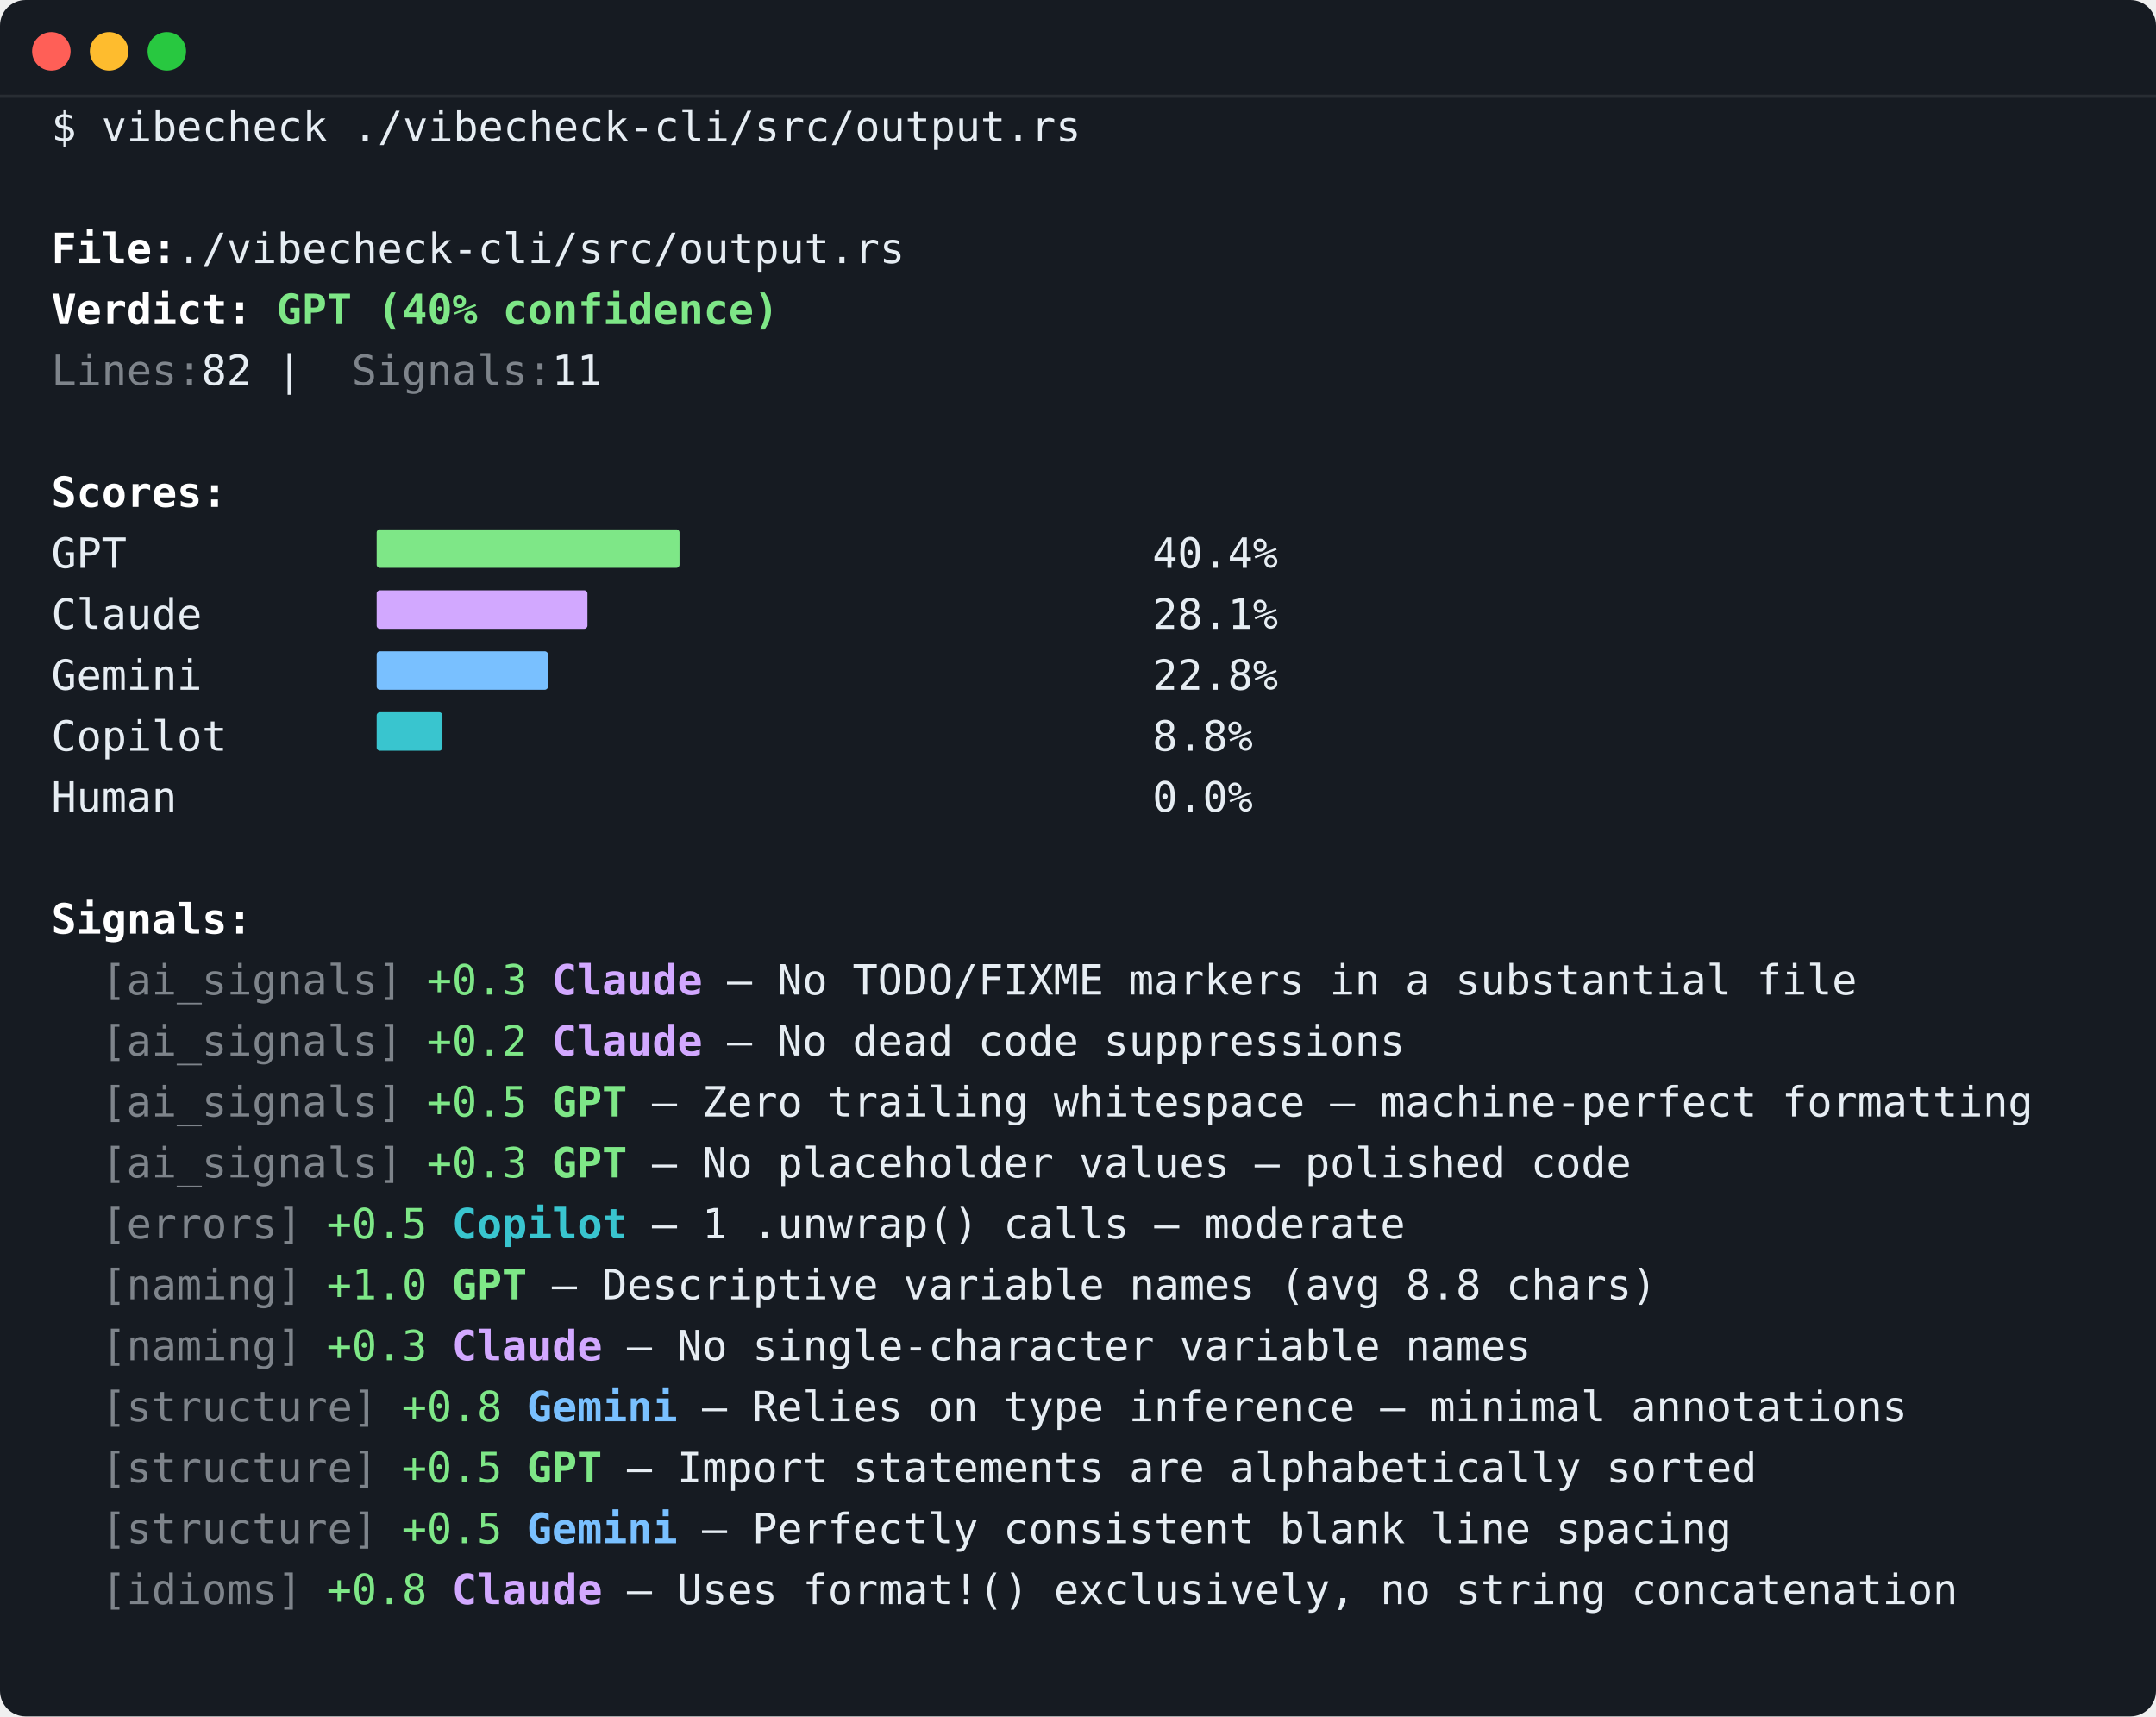
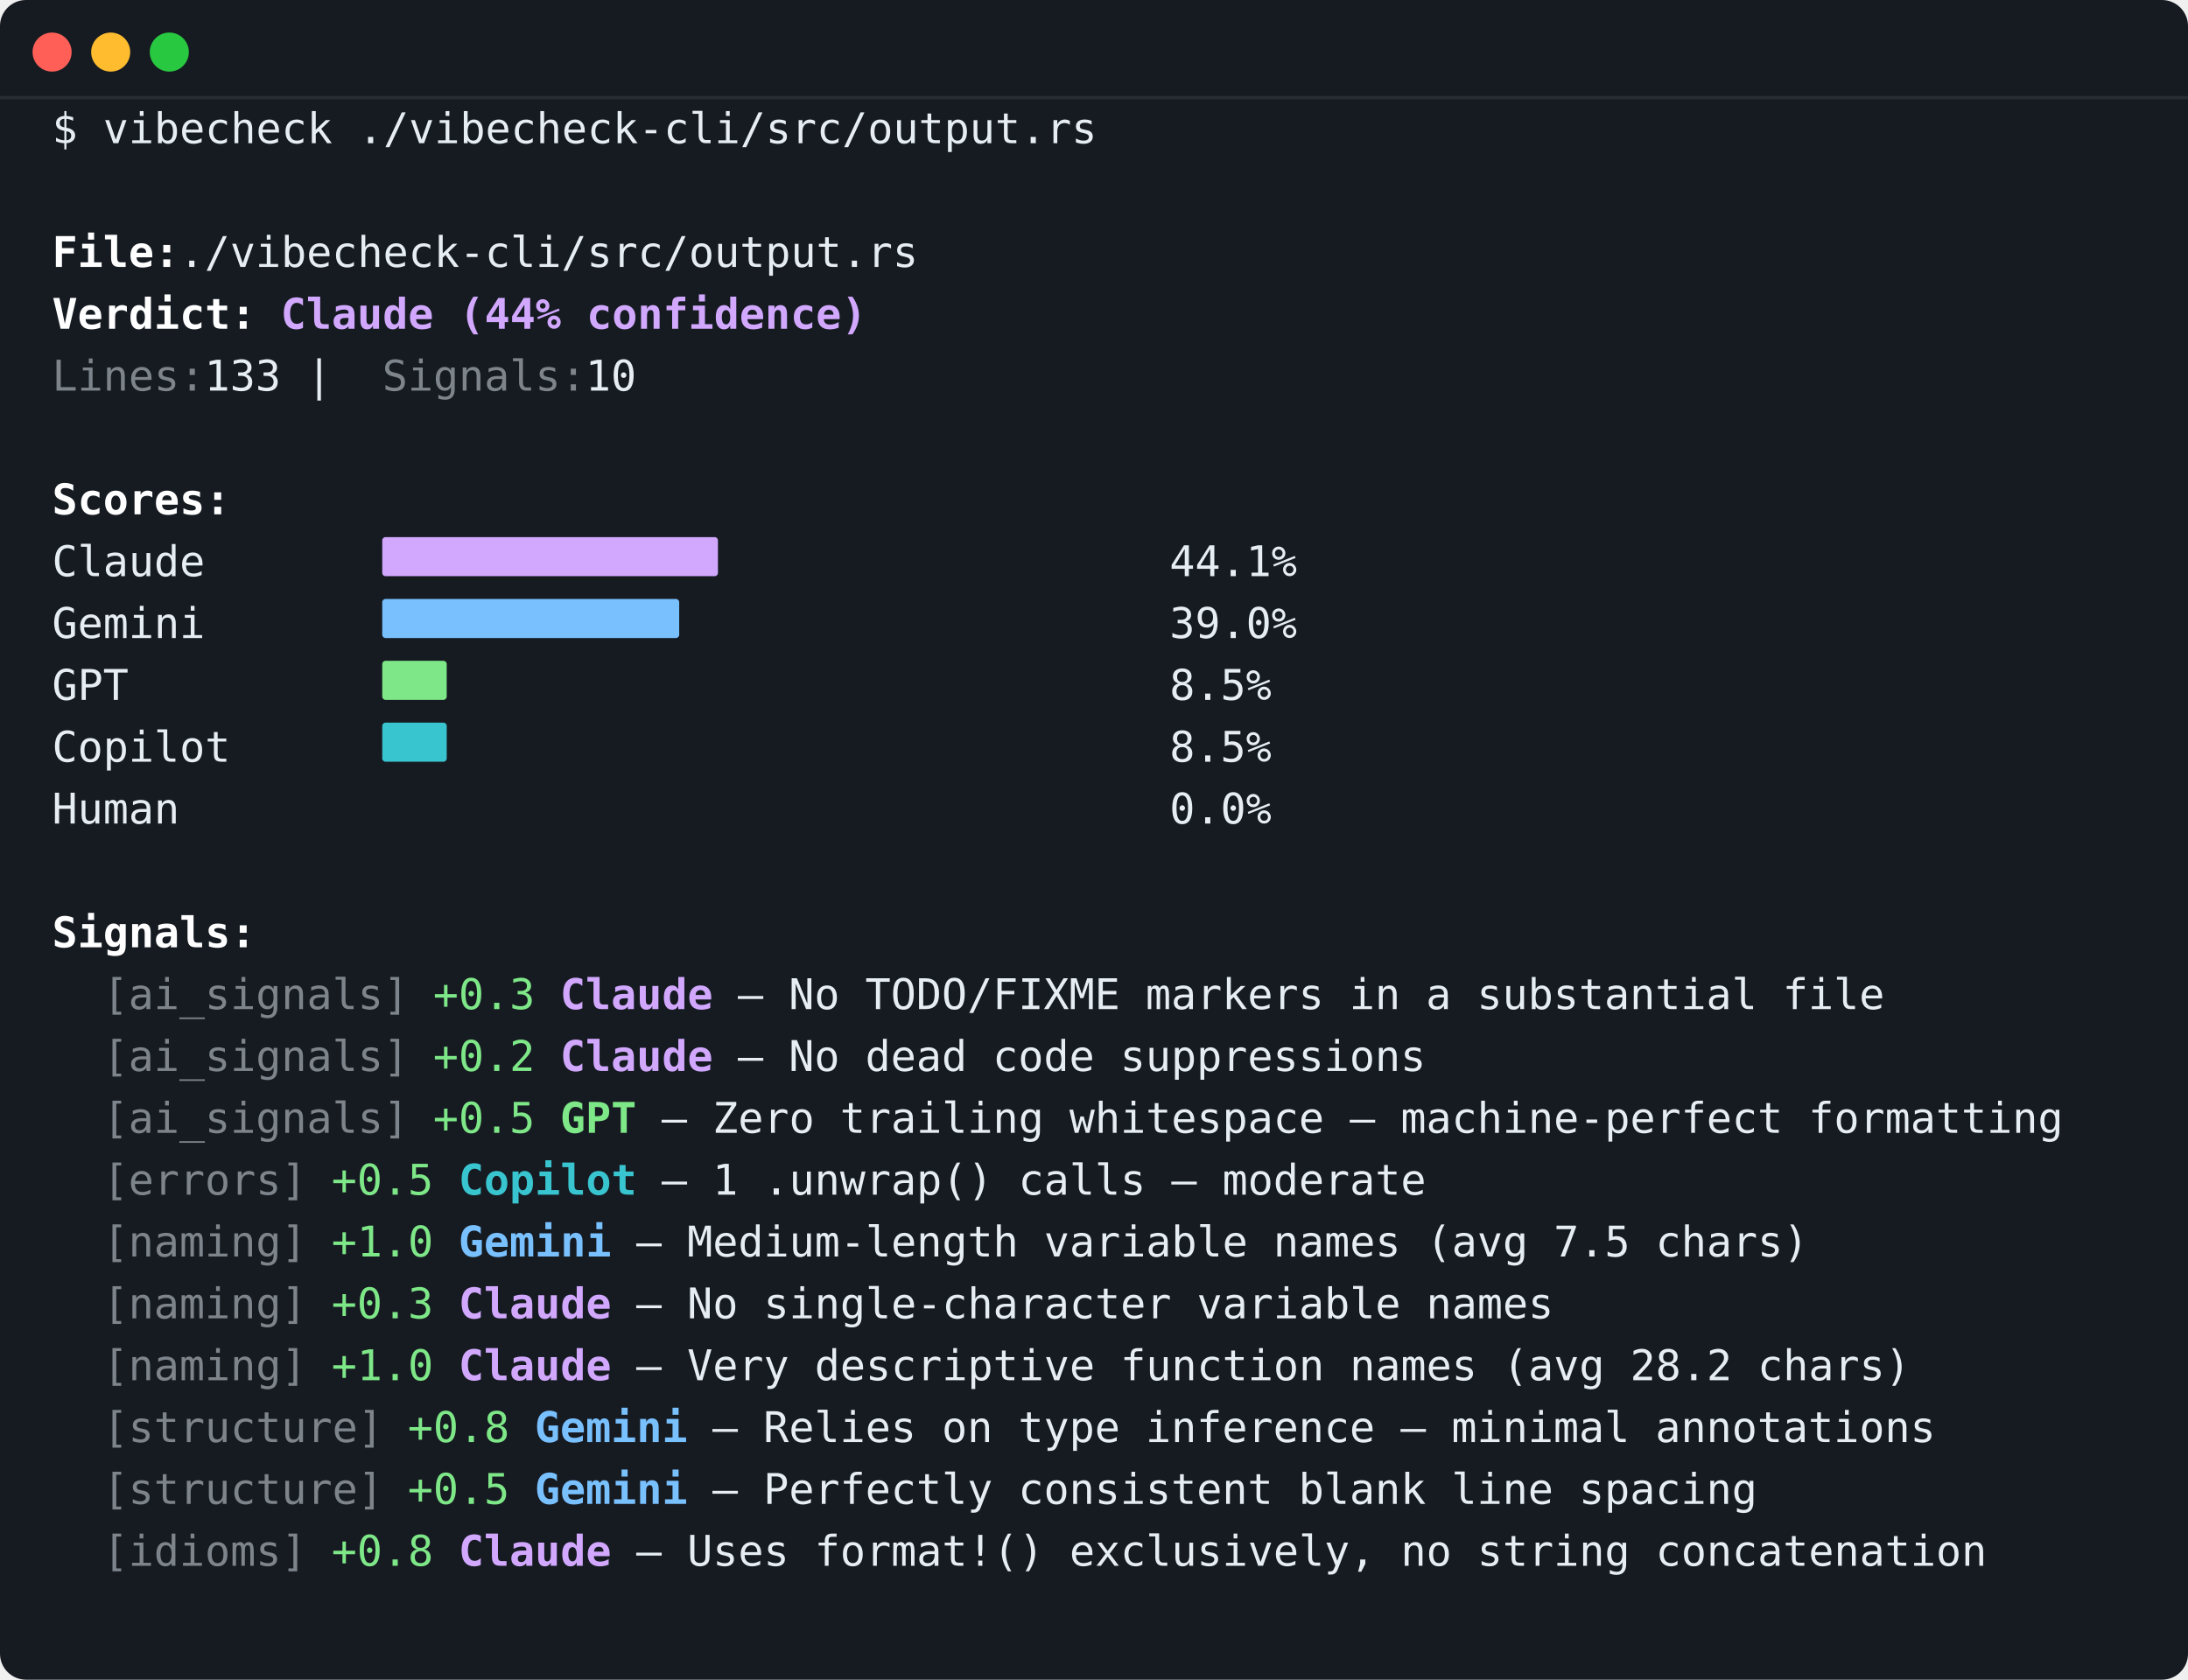
- <svg xmlns="http://www.w3.org/2000/svg" viewBox="0 0 672 535" width="672" height="535">
-   <rect width="672" height="535" fill="#161b22" rx="8" />
+ <svg xmlns="http://www.w3.org/2000/svg" viewBox="0 0 672 516" width="672" height="516">
+   <rect width="672" height="516" fill="#161b22" rx="8" />
  <circle cx="16" cy="16" r="6" fill="#ff5f57" />
  <circle cx="34" cy="16" r="6" fill="#febc2e" />
  <circle cx="52" cy="16" r="6" fill="#28c840" />
  <line x1="0" y1="30" x2="672" y2="30" stroke="#ffffff" stroke-opacity="0.08" stroke-width="1" />
  <text x="16.0" y="44" font-family="ui-monospace,SFMono-Regular,'SF Mono',Menlo,Consolas,monospace" font-size="13px" fill="#e6edf3">$ vibecheck ./vibecheck-cli/src/output.rs</text>
  <text x="16.0" y="82" font-family="ui-monospace,SFMono-Regular,'SF Mono',Menlo,Consolas,monospace" font-size="13px" fill="#ffffff" font-weight="bold">File:</text>
  <text x="55.0" y="82" font-family="ui-monospace,SFMono-Regular,'SF Mono',Menlo,Consolas,monospace" font-size="13px" fill="#e6edf3"> ./vibecheck-cli/src/output.rs</text>
  <text x="16.0" y="101" font-family="ui-monospace,SFMono-Regular,'SF Mono',Menlo,Consolas,monospace" font-size="13px" fill="#ffffff" font-weight="bold">Verdict:</text>
-   <text x="86.2" y="101" font-family="ui-monospace,SFMono-Regular,'SF Mono',Menlo,Consolas,monospace" font-size="13px" fill="#7ee787" font-weight="bold">GPT (40% confidence)</text>
+   <text x="86.2" y="101" font-family="ui-monospace,SFMono-Regular,'SF Mono',Menlo,Consolas,monospace" font-size="13px" fill="#d2a8ff" font-weight="bold">Claude (44% confidence)</text>
  <text x="16.0" y="120" font-family="ui-monospace,SFMono-Regular,'SF Mono',Menlo,Consolas,monospace" font-size="13px" fill="#e6edf3" opacity="0.5">Lines:</text>
-   <text x="62.8" y="120" font-family="ui-monospace,SFMono-Regular,'SF Mono',Menlo,Consolas,monospace" font-size="13px" fill="#e6edf3"> 82 | </text>
-   <text x="109.6" y="120" font-family="ui-monospace,SFMono-Regular,'SF Mono',Menlo,Consolas,monospace" font-size="13px" fill="#e6edf3" opacity="0.5">Signals:</text>
-   <text x="172.0" y="120" font-family="ui-monospace,SFMono-Regular,'SF Mono',Menlo,Consolas,monospace" font-size="13px" fill="#e6edf3"> 11</text>
+   <text x="62.8" y="120" font-family="ui-monospace,SFMono-Regular,'SF Mono',Menlo,Consolas,monospace" font-size="13px" fill="#e6edf3"> 133 | </text>
+   <text x="117.4" y="120" font-family="ui-monospace,SFMono-Regular,'SF Mono',Menlo,Consolas,monospace" font-size="13px" fill="#e6edf3" opacity="0.5">Signals:</text>
+   <text x="179.8" y="120" font-family="ui-monospace,SFMono-Regular,'SF Mono',Menlo,Consolas,monospace" font-size="13px" fill="#e6edf3"> 10</text>
  <text x="16.0" y="158" font-family="ui-monospace,SFMono-Regular,'SF Mono',Menlo,Consolas,monospace" font-size="13px" fill="#ffffff" font-weight="bold">Scores:</text>
-   <text x="16.0" y="177" font-family="ui-monospace,SFMono-Regular,'SF Mono',Menlo,Consolas,monospace" font-size="13px" fill="#e6edf3">  GPT        </text>
-   <rect x="117.4" y="165.0" width="94.4" height="12" fill="#7ee787" rx="1" />
-   <text x="359.2" y="177" font-family="ui-monospace,SFMono-Regular,'SF Mono',Menlo,Consolas,monospace" font-size="13px" fill="#e6edf3">40.4%</text>
-   <text x="16.0" y="196" font-family="ui-monospace,SFMono-Regular,'SF Mono',Menlo,Consolas,monospace" font-size="13px" fill="#e6edf3">  Claude     </text>
-   <rect x="117.4" y="184.0" width="65.7" height="12" fill="#d2a8ff" rx="1" />
-   <text x="359.2" y="196" font-family="ui-monospace,SFMono-Regular,'SF Mono',Menlo,Consolas,monospace" font-size="13px" fill="#e6edf3">28.1%</text>
-   <text x="16.0" y="215" font-family="ui-monospace,SFMono-Regular,'SF Mono',Menlo,Consolas,monospace" font-size="13px" fill="#e6edf3">  Gemini     </text>
-   <rect x="117.4" y="203.0" width="53.4" height="12" fill="#79c0ff" rx="1" />
-   <text x="359.2" y="215" font-family="ui-monospace,SFMono-Regular,'SF Mono',Menlo,Consolas,monospace" font-size="13px" fill="#e6edf3">22.8%</text>
+   <text x="16.0" y="177" font-family="ui-monospace,SFMono-Regular,'SF Mono',Menlo,Consolas,monospace" font-size="13px" fill="#e6edf3">  Claude     </text>
+   <rect x="117.4" y="165.0" width="103.1" height="12" fill="#d2a8ff" rx="1" />
+   <text x="359.2" y="177" font-family="ui-monospace,SFMono-Regular,'SF Mono',Menlo,Consolas,monospace" font-size="13px" fill="#e6edf3">44.1%</text>
+   <text x="16.0" y="196" font-family="ui-monospace,SFMono-Regular,'SF Mono',Menlo,Consolas,monospace" font-size="13px" fill="#e6edf3">  Gemini     </text>
+   <rect x="117.4" y="184.0" width="91.2" height="12" fill="#79c0ff" rx="1" />
+   <text x="359.2" y="196" font-family="ui-monospace,SFMono-Regular,'SF Mono',Menlo,Consolas,monospace" font-size="13px" fill="#e6edf3">39.0%</text>
+   <text x="16.0" y="215" font-family="ui-monospace,SFMono-Regular,'SF Mono',Menlo,Consolas,monospace" font-size="13px" fill="#e6edf3">  GPT        </text>
+   <rect x="117.4" y="203.0" width="19.8" height="12" fill="#7ee787" rx="1" />
+   <text x="359.2" y="215" font-family="ui-monospace,SFMono-Regular,'SF Mono',Menlo,Consolas,monospace" font-size="13px" fill="#e6edf3">8.5%</text>
  <text x="16.0" y="234" font-family="ui-monospace,SFMono-Regular,'SF Mono',Menlo,Consolas,monospace" font-size="13px" fill="#e6edf3">  Copilot    </text>
-   <rect x="117.4" y="222.0" width="20.5" height="12" fill="#39c5cf" rx="1" />
-   <text x="359.2" y="234" font-family="ui-monospace,SFMono-Regular,'SF Mono',Menlo,Consolas,monospace" font-size="13px" fill="#e6edf3">8.8%</text>
+   <rect x="117.4" y="222.0" width="19.8" height="12" fill="#39c5cf" rx="1" />
+   <text x="359.2" y="234" font-family="ui-monospace,SFMono-Regular,'SF Mono',Menlo,Consolas,monospace" font-size="13px" fill="#e6edf3">8.5%</text>
  <text x="16.0" y="253" font-family="ui-monospace,SFMono-Regular,'SF Mono',Menlo,Consolas,monospace" font-size="13px" fill="#e6edf3">  Human      </text>
  <text x="359.2" y="253" font-family="ui-monospace,SFMono-Regular,'SF Mono',Menlo,Consolas,monospace" font-size="13px" fill="#e6edf3">0.0%</text>
  <text x="16.0" y="291" font-family="ui-monospace,SFMono-Regular,'SF Mono',Menlo,Consolas,monospace" font-size="13px" fill="#ffffff" font-weight="bold">Signals:</text>
  <text x="16.0" y="310" font-family="ui-monospace,SFMono-Regular,'SF Mono',Menlo,Consolas,monospace" font-size="13px" fill="#e6edf3">  </text>
  <text x="31.6" y="310" font-family="ui-monospace,SFMono-Regular,'SF Mono',Menlo,Consolas,monospace" font-size="13px" fill="#e6edf3" opacity="0.5">[ai_signals] </text>
  <text x="133.0" y="310" font-family="ui-monospace,SFMono-Regular,'SF Mono',Menlo,Consolas,monospace" font-size="13px" fill="#7ee787">+0.3 </text>
  <text x="172.0" y="310" font-family="ui-monospace,SFMono-Regular,'SF Mono',Menlo,Consolas,monospace" font-size="13px" fill="#d2a8ff" font-weight="bold">Claude </text>
  <text x="226.6" y="310" font-family="ui-monospace,SFMono-Regular,'SF Mono',Menlo,Consolas,monospace" font-size="13px" fill="#e6edf3">— No TODO/FIXME markers in a substantial file</text>
  <text x="16.0" y="329" font-family="ui-monospace,SFMono-Regular,'SF Mono',Menlo,Consolas,monospace" font-size="13px" fill="#e6edf3">  </text>
  <text x="31.6" y="329" font-family="ui-monospace,SFMono-Regular,'SF Mono',Menlo,Consolas,monospace" font-size="13px" fill="#e6edf3" opacity="0.5">[ai_signals] </text>
  <text x="133.0" y="329" font-family="ui-monospace,SFMono-Regular,'SF Mono',Menlo,Consolas,monospace" font-size="13px" fill="#7ee787">+0.2 </text>
  <text x="172.0" y="329" font-family="ui-monospace,SFMono-Regular,'SF Mono',Menlo,Consolas,monospace" font-size="13px" fill="#d2a8ff" font-weight="bold">Claude </text>
  <text x="226.6" y="329" font-family="ui-monospace,SFMono-Regular,'SF Mono',Menlo,Consolas,monospace" font-size="13px" fill="#e6edf3">— No dead code suppressions</text>
  <text x="16.0" y="348" font-family="ui-monospace,SFMono-Regular,'SF Mono',Menlo,Consolas,monospace" font-size="13px" fill="#e6edf3">  </text>
  <text x="31.6" y="348" font-family="ui-monospace,SFMono-Regular,'SF Mono',Menlo,Consolas,monospace" font-size="13px" fill="#e6edf3" opacity="0.5">[ai_signals] </text>
  <text x="133.0" y="348" font-family="ui-monospace,SFMono-Regular,'SF Mono',Menlo,Consolas,monospace" font-size="13px" fill="#7ee787">+0.5 </text>
  <text x="172.0" y="348" font-family="ui-monospace,SFMono-Regular,'SF Mono',Menlo,Consolas,monospace" font-size="13px" fill="#7ee787" font-weight="bold">GPT </text>
  <text x="203.2" y="348" font-family="ui-monospace,SFMono-Regular,'SF Mono',Menlo,Consolas,monospace" font-size="13px" fill="#e6edf3">— Zero trailing whitespace — machine-perfect formatting</text>
  <text x="16.0" y="367" font-family="ui-monospace,SFMono-Regular,'SF Mono',Menlo,Consolas,monospace" font-size="13px" fill="#e6edf3">  </text>
-   <text x="31.6" y="367" font-family="ui-monospace,SFMono-Regular,'SF Mono',Menlo,Consolas,monospace" font-size="13px" fill="#e6edf3" opacity="0.5">[ai_signals] </text>
-   <text x="133.0" y="367" font-family="ui-monospace,SFMono-Regular,'SF Mono',Menlo,Consolas,monospace" font-size="13px" fill="#7ee787">+0.3 </text>
-   <text x="172.0" y="367" font-family="ui-monospace,SFMono-Regular,'SF Mono',Menlo,Consolas,monospace" font-size="13px" fill="#7ee787" font-weight="bold">GPT </text>
-   <text x="203.2" y="367" font-family="ui-monospace,SFMono-Regular,'SF Mono',Menlo,Consolas,monospace" font-size="13px" fill="#e6edf3">— No placeholder values — polished code</text>
+   <text x="31.6" y="367" font-family="ui-monospace,SFMono-Regular,'SF Mono',Menlo,Consolas,monospace" font-size="13px" fill="#e6edf3" opacity="0.5">[errors] </text>
+   <text x="101.8" y="367" font-family="ui-monospace,SFMono-Regular,'SF Mono',Menlo,Consolas,monospace" font-size="13px" fill="#7ee787">+0.5 </text>
+   <text x="140.8" y="367" font-family="ui-monospace,SFMono-Regular,'SF Mono',Menlo,Consolas,monospace" font-size="13px" fill="#39c5cf" font-weight="bold">Copilot </text>
+   <text x="203.2" y="367" font-family="ui-monospace,SFMono-Regular,'SF Mono',Menlo,Consolas,monospace" font-size="13px" fill="#e6edf3">— 1 .unwrap() calls — moderate</text>
  <text x="16.0" y="386" font-family="ui-monospace,SFMono-Regular,'SF Mono',Menlo,Consolas,monospace" font-size="13px" fill="#e6edf3">  </text>
-   <text x="31.6" y="386" font-family="ui-monospace,SFMono-Regular,'SF Mono',Menlo,Consolas,monospace" font-size="13px" fill="#e6edf3" opacity="0.5">[errors] </text>
-   <text x="101.8" y="386" font-family="ui-monospace,SFMono-Regular,'SF Mono',Menlo,Consolas,monospace" font-size="13px" fill="#7ee787">+0.5 </text>
-   <text x="140.8" y="386" font-family="ui-monospace,SFMono-Regular,'SF Mono',Menlo,Consolas,monospace" font-size="13px" fill="#39c5cf" font-weight="bold">Copilot </text>
-   <text x="203.2" y="386" font-family="ui-monospace,SFMono-Regular,'SF Mono',Menlo,Consolas,monospace" font-size="13px" fill="#e6edf3">— 1 .unwrap() calls — moderate</text>
+   <text x="31.6" y="386" font-family="ui-monospace,SFMono-Regular,'SF Mono',Menlo,Consolas,monospace" font-size="13px" fill="#e6edf3" opacity="0.5">[naming] </text>
+   <text x="101.8" y="386" font-family="ui-monospace,SFMono-Regular,'SF Mono',Menlo,Consolas,monospace" font-size="13px" fill="#7ee787">+1.0 </text>
+   <text x="140.8" y="386" font-family="ui-monospace,SFMono-Regular,'SF Mono',Menlo,Consolas,monospace" font-size="13px" fill="#79c0ff" font-weight="bold">Gemini </text>
+   <text x="195.4" y="386" font-family="ui-monospace,SFMono-Regular,'SF Mono',Menlo,Consolas,monospace" font-size="13px" fill="#e6edf3">— Medium-length variable names (avg 7.5 chars)</text>
  <text x="16.0" y="405" font-family="ui-monospace,SFMono-Regular,'SF Mono',Menlo,Consolas,monospace" font-size="13px" fill="#e6edf3">  </text>
  <text x="31.6" y="405" font-family="ui-monospace,SFMono-Regular,'SF Mono',Menlo,Consolas,monospace" font-size="13px" fill="#e6edf3" opacity="0.5">[naming] </text>
-   <text x="101.8" y="405" font-family="ui-monospace,SFMono-Regular,'SF Mono',Menlo,Consolas,monospace" font-size="13px" fill="#7ee787">+1.0 </text>
-   <text x="140.8" y="405" font-family="ui-monospace,SFMono-Regular,'SF Mono',Menlo,Consolas,monospace" font-size="13px" fill="#7ee787" font-weight="bold">GPT </text>
-   <text x="172.0" y="405" font-family="ui-monospace,SFMono-Regular,'SF Mono',Menlo,Consolas,monospace" font-size="13px" fill="#e6edf3">— Descriptive variable names (avg 8.8 chars)</text>
+   <text x="101.8" y="405" font-family="ui-monospace,SFMono-Regular,'SF Mono',Menlo,Consolas,monospace" font-size="13px" fill="#7ee787">+0.3 </text>
+   <text x="140.8" y="405" font-family="ui-monospace,SFMono-Regular,'SF Mono',Menlo,Consolas,monospace" font-size="13px" fill="#d2a8ff" font-weight="bold">Claude </text>
+   <text x="195.4" y="405" font-family="ui-monospace,SFMono-Regular,'SF Mono',Menlo,Consolas,monospace" font-size="13px" fill="#e6edf3">— No single-character variable names</text>
  <text x="16.0" y="424" font-family="ui-monospace,SFMono-Regular,'SF Mono',Menlo,Consolas,monospace" font-size="13px" fill="#e6edf3">  </text>
  <text x="31.6" y="424" font-family="ui-monospace,SFMono-Regular,'SF Mono',Menlo,Consolas,monospace" font-size="13px" fill="#e6edf3" opacity="0.5">[naming] </text>
-   <text x="101.8" y="424" font-family="ui-monospace,SFMono-Regular,'SF Mono',Menlo,Consolas,monospace" font-size="13px" fill="#7ee787">+0.3 </text>
+   <text x="101.8" y="424" font-family="ui-monospace,SFMono-Regular,'SF Mono',Menlo,Consolas,monospace" font-size="13px" fill="#7ee787">+1.0 </text>
  <text x="140.8" y="424" font-family="ui-monospace,SFMono-Regular,'SF Mono',Menlo,Consolas,monospace" font-size="13px" fill="#d2a8ff" font-weight="bold">Claude </text>
-   <text x="195.4" y="424" font-family="ui-monospace,SFMono-Regular,'SF Mono',Menlo,Consolas,monospace" font-size="13px" fill="#e6edf3">— No single-character variable names</text>
+   <text x="195.4" y="424" font-family="ui-monospace,SFMono-Regular,'SF Mono',Menlo,Consolas,monospace" font-size="13px" fill="#e6edf3">— Very descriptive function names (avg 28.2 chars)</text>
  <text x="16.0" y="443" font-family="ui-monospace,SFMono-Regular,'SF Mono',Menlo,Consolas,monospace" font-size="13px" fill="#e6edf3">  </text>
  <text x="31.6" y="443" font-family="ui-monospace,SFMono-Regular,'SF Mono',Menlo,Consolas,monospace" font-size="13px" fill="#e6edf3" opacity="0.5">[structure] </text>
  <text x="125.2" y="443" font-family="ui-monospace,SFMono-Regular,'SF Mono',Menlo,Consolas,monospace" font-size="13px" fill="#7ee787">+0.8 </text>
  <text x="164.2" y="443" font-family="ui-monospace,SFMono-Regular,'SF Mono',Menlo,Consolas,monospace" font-size="13px" fill="#79c0ff" font-weight="bold">Gemini </text>
  <text x="218.8" y="443" font-family="ui-monospace,SFMono-Regular,'SF Mono',Menlo,Consolas,monospace" font-size="13px" fill="#e6edf3">— Relies on type inference — minimal annotations</text>
  <text x="16.0" y="462" font-family="ui-monospace,SFMono-Regular,'SF Mono',Menlo,Consolas,monospace" font-size="13px" fill="#e6edf3">  </text>
  <text x="31.6" y="462" font-family="ui-monospace,SFMono-Regular,'SF Mono',Menlo,Consolas,monospace" font-size="13px" fill="#e6edf3" opacity="0.5">[structure] </text>
  <text x="125.2" y="462" font-family="ui-monospace,SFMono-Regular,'SF Mono',Menlo,Consolas,monospace" font-size="13px" fill="#7ee787">+0.5 </text>
-   <text x="164.2" y="462" font-family="ui-monospace,SFMono-Regular,'SF Mono',Menlo,Consolas,monospace" font-size="13px" fill="#7ee787" font-weight="bold">GPT </text>
-   <text x="195.4" y="462" font-family="ui-monospace,SFMono-Regular,'SF Mono',Menlo,Consolas,monospace" font-size="13px" fill="#e6edf3">— Import statements are alphabetically sorted</text>
+   <text x="164.2" y="462" font-family="ui-monospace,SFMono-Regular,'SF Mono',Menlo,Consolas,monospace" font-size="13px" fill="#79c0ff" font-weight="bold">Gemini </text>
+   <text x="218.8" y="462" font-family="ui-monospace,SFMono-Regular,'SF Mono',Menlo,Consolas,monospace" font-size="13px" fill="#e6edf3">— Perfectly consistent blank line spacing</text>
  <text x="16.0" y="481" font-family="ui-monospace,SFMono-Regular,'SF Mono',Menlo,Consolas,monospace" font-size="13px" fill="#e6edf3">  </text>
-   <text x="31.6" y="481" font-family="ui-monospace,SFMono-Regular,'SF Mono',Menlo,Consolas,monospace" font-size="13px" fill="#e6edf3" opacity="0.5">[structure] </text>
-   <text x="125.2" y="481" font-family="ui-monospace,SFMono-Regular,'SF Mono',Menlo,Consolas,monospace" font-size="13px" fill="#7ee787">+0.5 </text>
-   <text x="164.2" y="481" font-family="ui-monospace,SFMono-Regular,'SF Mono',Menlo,Consolas,monospace" font-size="13px" fill="#79c0ff" font-weight="bold">Gemini </text>
-   <text x="218.8" y="481" font-family="ui-monospace,SFMono-Regular,'SF Mono',Menlo,Consolas,monospace" font-size="13px" fill="#e6edf3">— Perfectly consistent blank line spacing</text>
-   <text x="16.0" y="500" font-family="ui-monospace,SFMono-Regular,'SF Mono',Menlo,Consolas,monospace" font-size="13px" fill="#e6edf3">  </text>
-   <text x="31.6" y="500" font-family="ui-monospace,SFMono-Regular,'SF Mono',Menlo,Consolas,monospace" font-size="13px" fill="#e6edf3" opacity="0.5">[idioms] </text>
-   <text x="101.8" y="500" font-family="ui-monospace,SFMono-Regular,'SF Mono',Menlo,Consolas,monospace" font-size="13px" fill="#7ee787">+0.8 </text>
-   <text x="140.8" y="500" font-family="ui-monospace,SFMono-Regular,'SF Mono',Menlo,Consolas,monospace" font-size="13px" fill="#d2a8ff" font-weight="bold">Claude </text>
-   <text x="195.4" y="500" font-family="ui-monospace,SFMono-Regular,'SF Mono',Menlo,Consolas,monospace" font-size="13px" fill="#e6edf3">— Uses format!() exclusively, no string concatenation</text>
+   <text x="31.6" y="481" font-family="ui-monospace,SFMono-Regular,'SF Mono',Menlo,Consolas,monospace" font-size="13px" fill="#e6edf3" opacity="0.5">[idioms] </text>
+   <text x="101.8" y="481" font-family="ui-monospace,SFMono-Regular,'SF Mono',Menlo,Consolas,monospace" font-size="13px" fill="#7ee787">+0.8 </text>
+   <text x="140.8" y="481" font-family="ui-monospace,SFMono-Regular,'SF Mono',Menlo,Consolas,monospace" font-size="13px" fill="#d2a8ff" font-weight="bold">Claude </text>
+   <text x="195.4" y="481" font-family="ui-monospace,SFMono-Regular,'SF Mono',Menlo,Consolas,monospace" font-size="13px" fill="#e6edf3">— Uses format!() exclusively, no string concatenation</text>
</svg>
